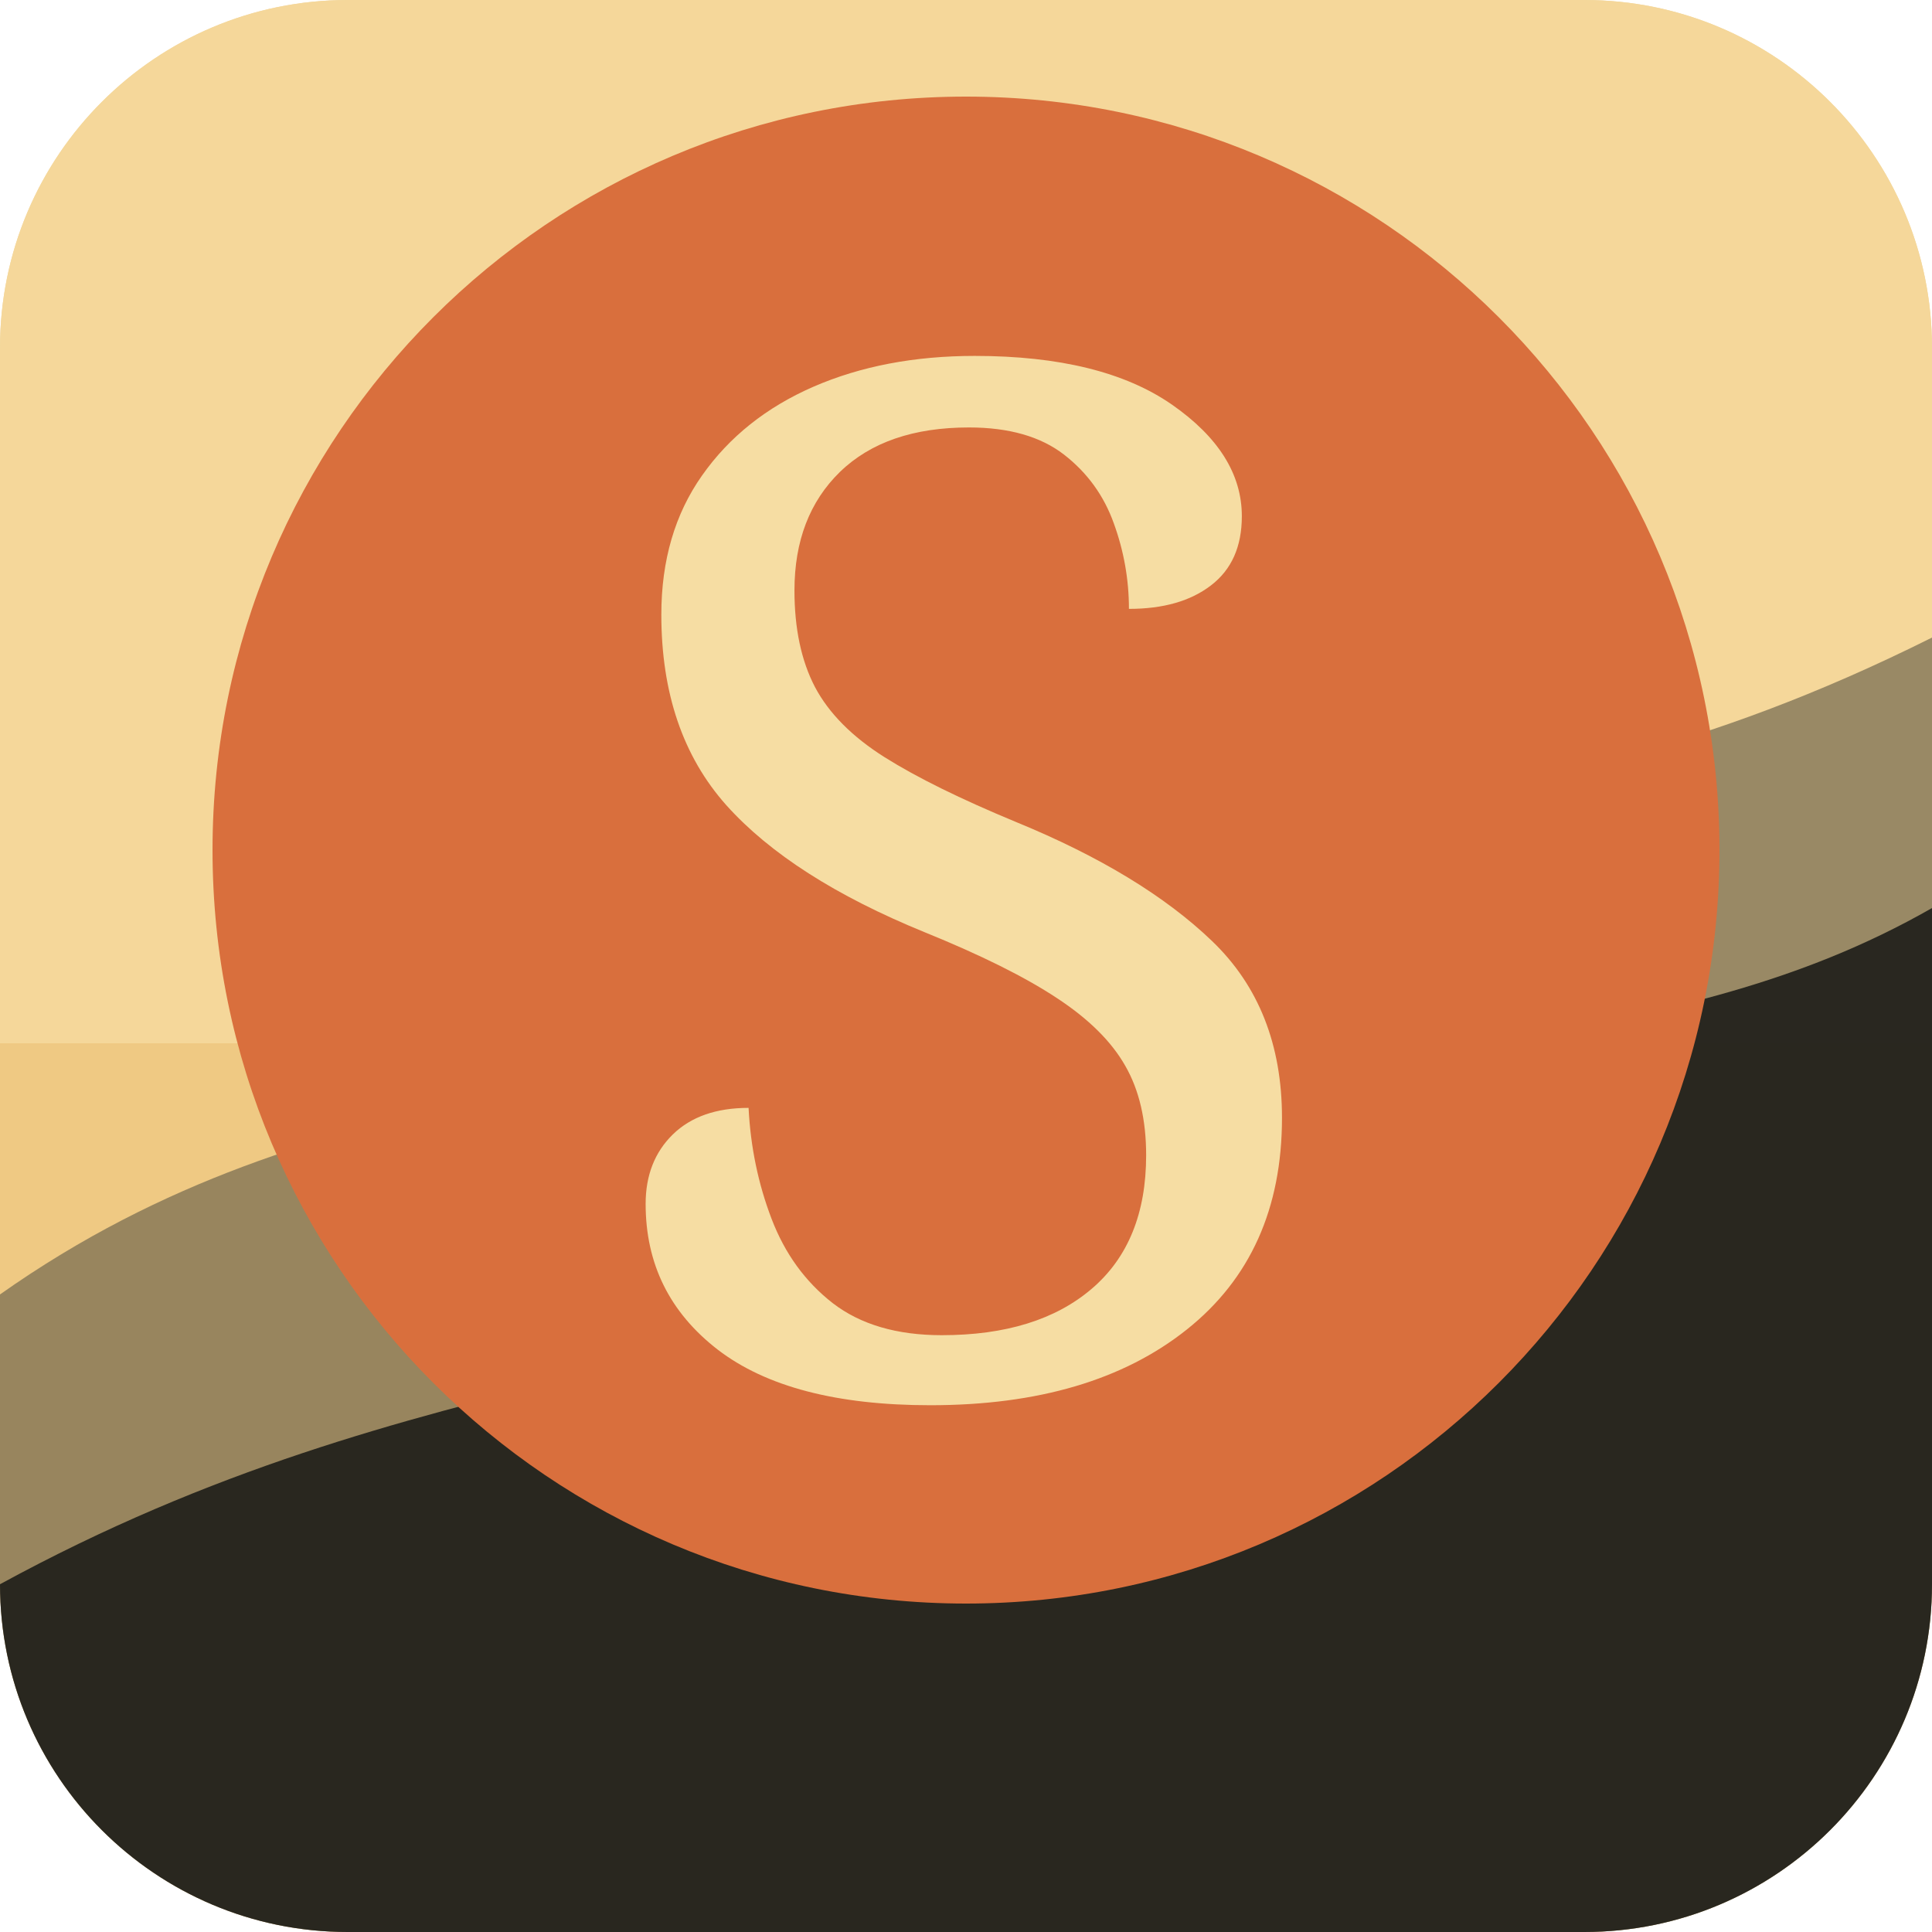
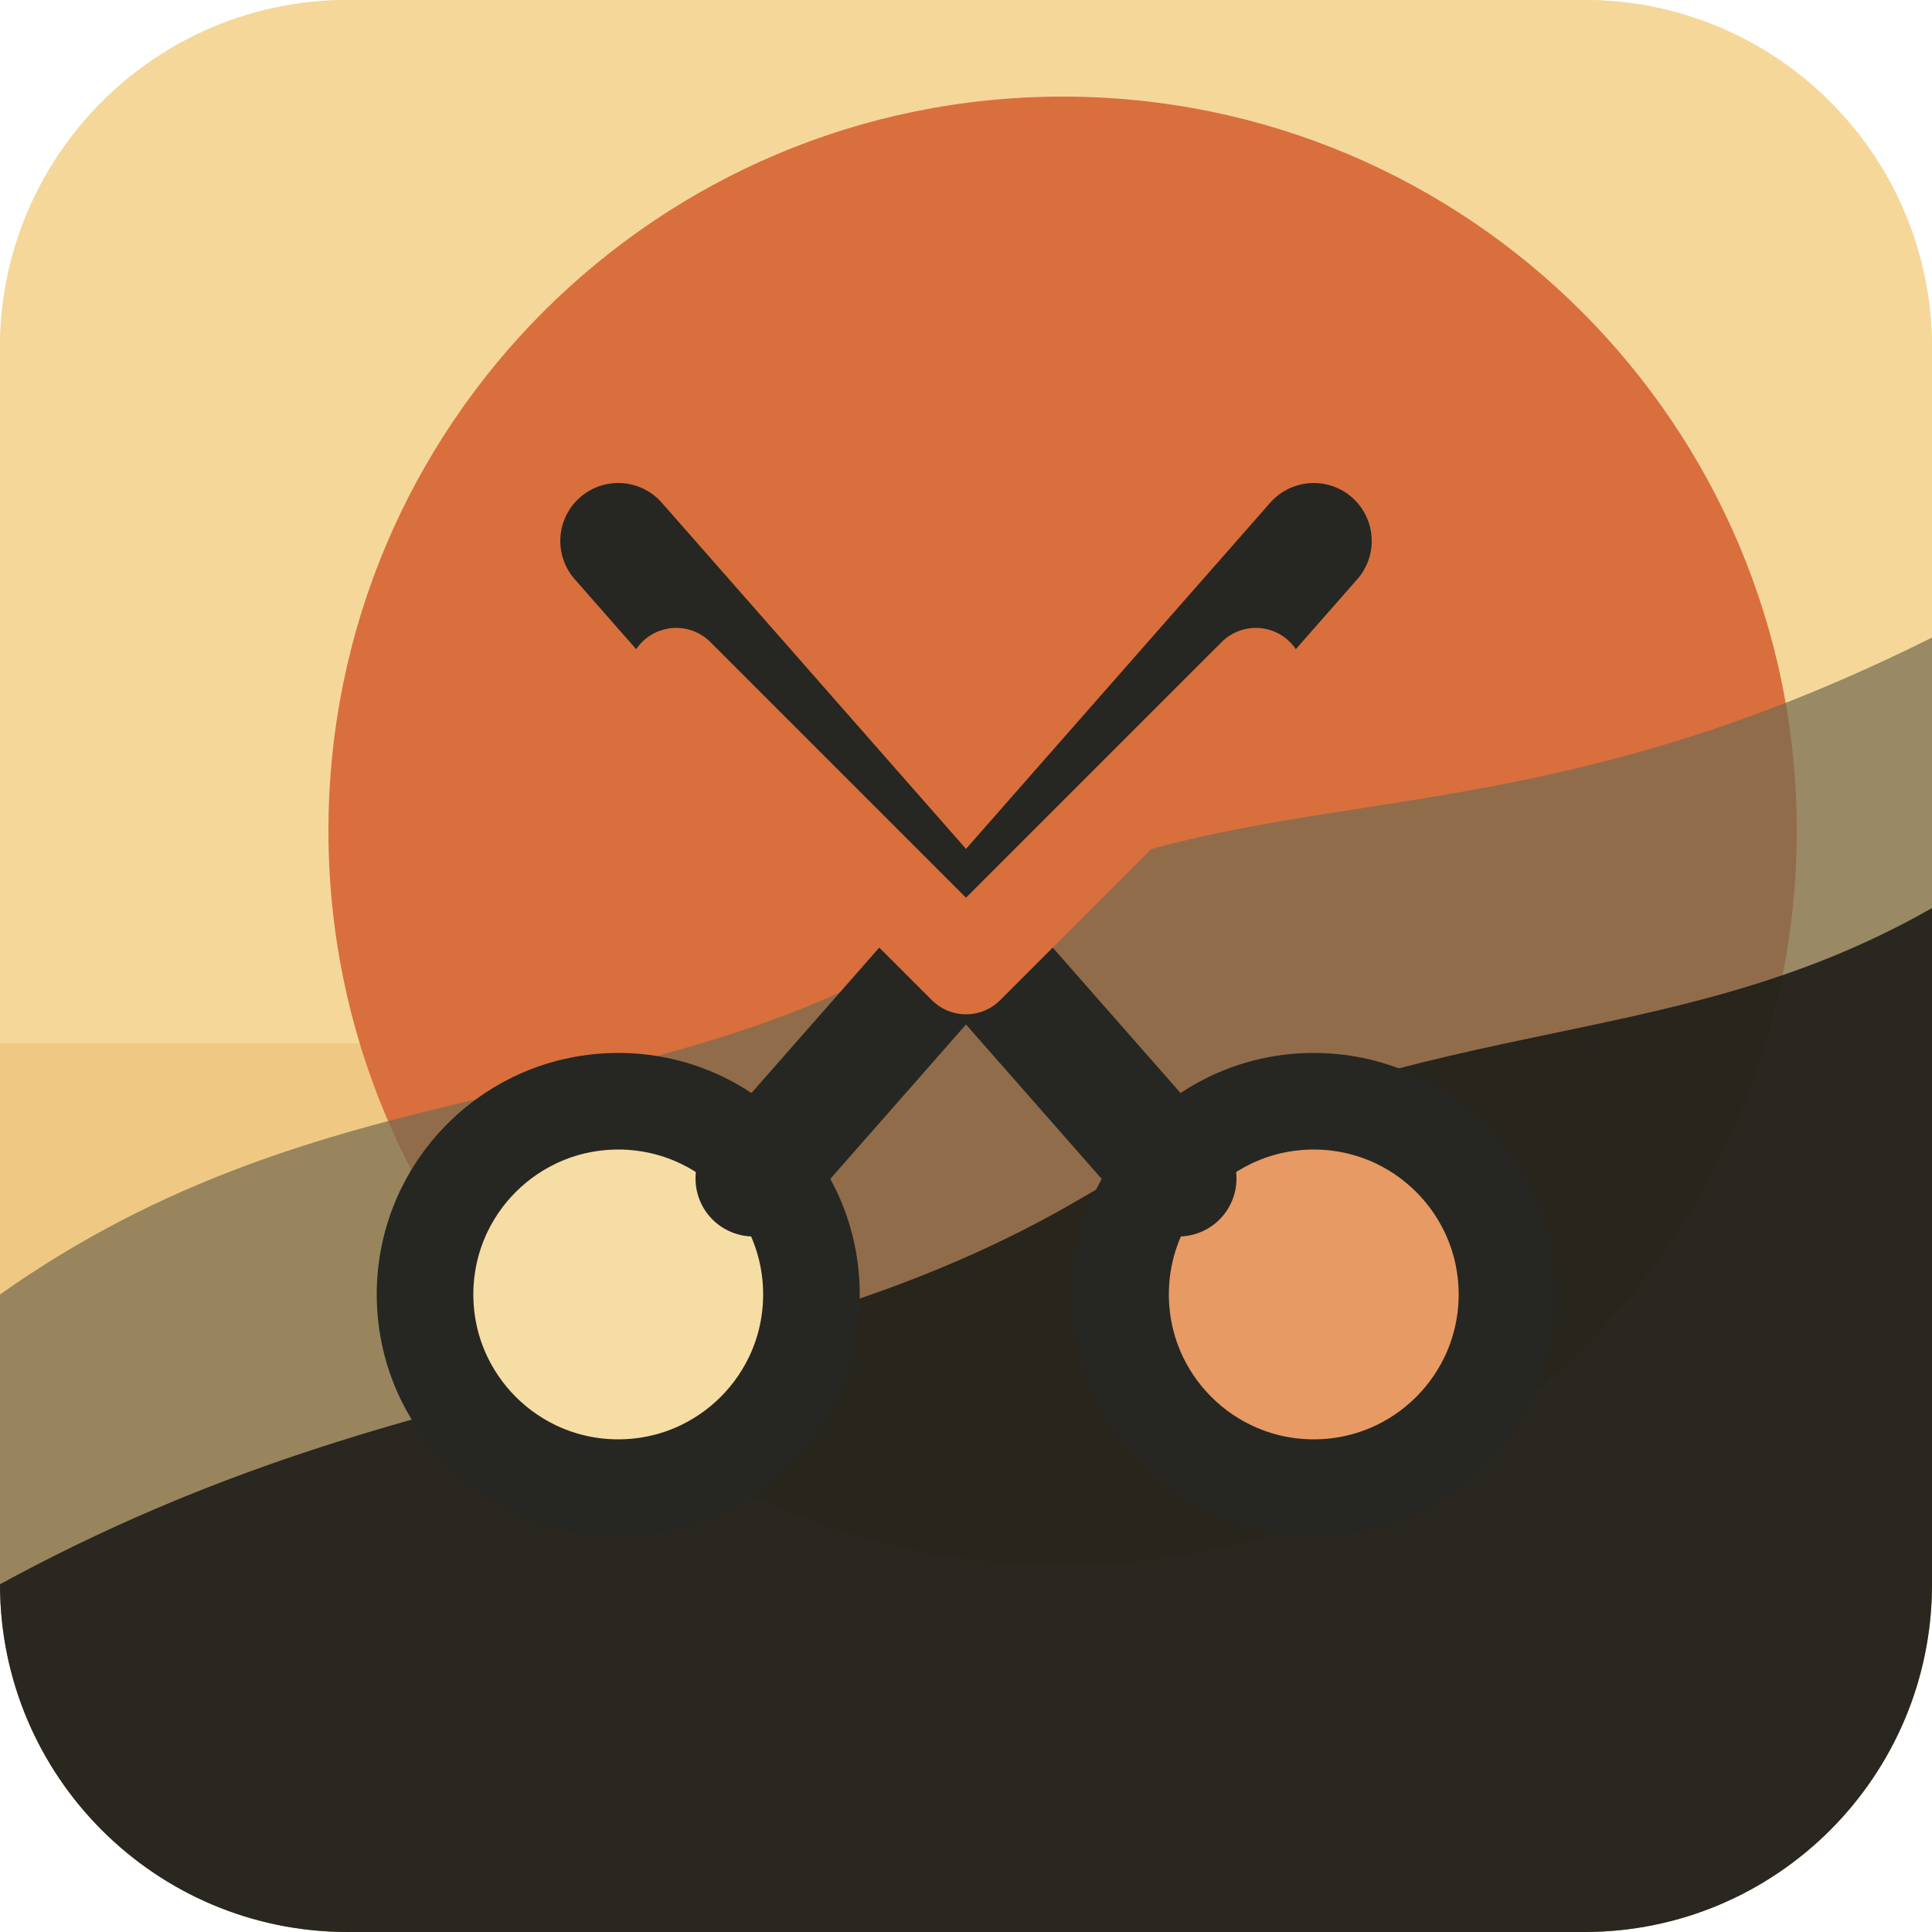
<svg xmlns="http://www.w3.org/2000/svg" viewBox="0 0 100 100" fill="none">
  <defs>
    <clipPath id="r">
      <rect width="100" height="100" rx="18" />
    </clipPath>
  </defs>
  <g clip-path="url(#r)">
    <rect width="100" height="100" fill="#EFC983" />
    <path d="M0 0H100V54H0Z" fill="#F6DDA3" opacity=".72" />
+     <circle cx="55" cy="43" r="38" fill="#D96F3D" />
    <path d="M0 67C17 55 33 58 48 49C64 39 76 45 100 33V100H0Z" fill="#766B51" opacity=".72" />
    <path d="M0 82C22 70 39 72 56 62C73 52 86 55 100 47V100H0Z" fill="#1D1D18" opacity=".9" />
-     <circle cx="50" cy="44" r="39" fill="#D96F3D" />
  </g>
-   <text x="50" y="72" text-anchor="middle" fill="#F6DDA3" font-family="Didot, 'Bodoni 72', 'Iowan Old Style', Georgia, serif" font-size="74" font-weight="500">S</text>
+   <circle cx="32" cy="67" r="10" fill="#F6DDA3" stroke="#262722" stroke-width="5" />
+   <circle cx="68" cy="67" r="10" fill="#E79A63" stroke="#262722" stroke-width="5" />
+   <path d="M39 61L68 28M61 61L32 28" stroke="#262722" stroke-width="6" stroke-linecap="round" />
+   <path d="M50 50L35 35M50 50L65 35" stroke="#D96F3D" stroke-width="5" stroke-linecap="round" />
</svg>
